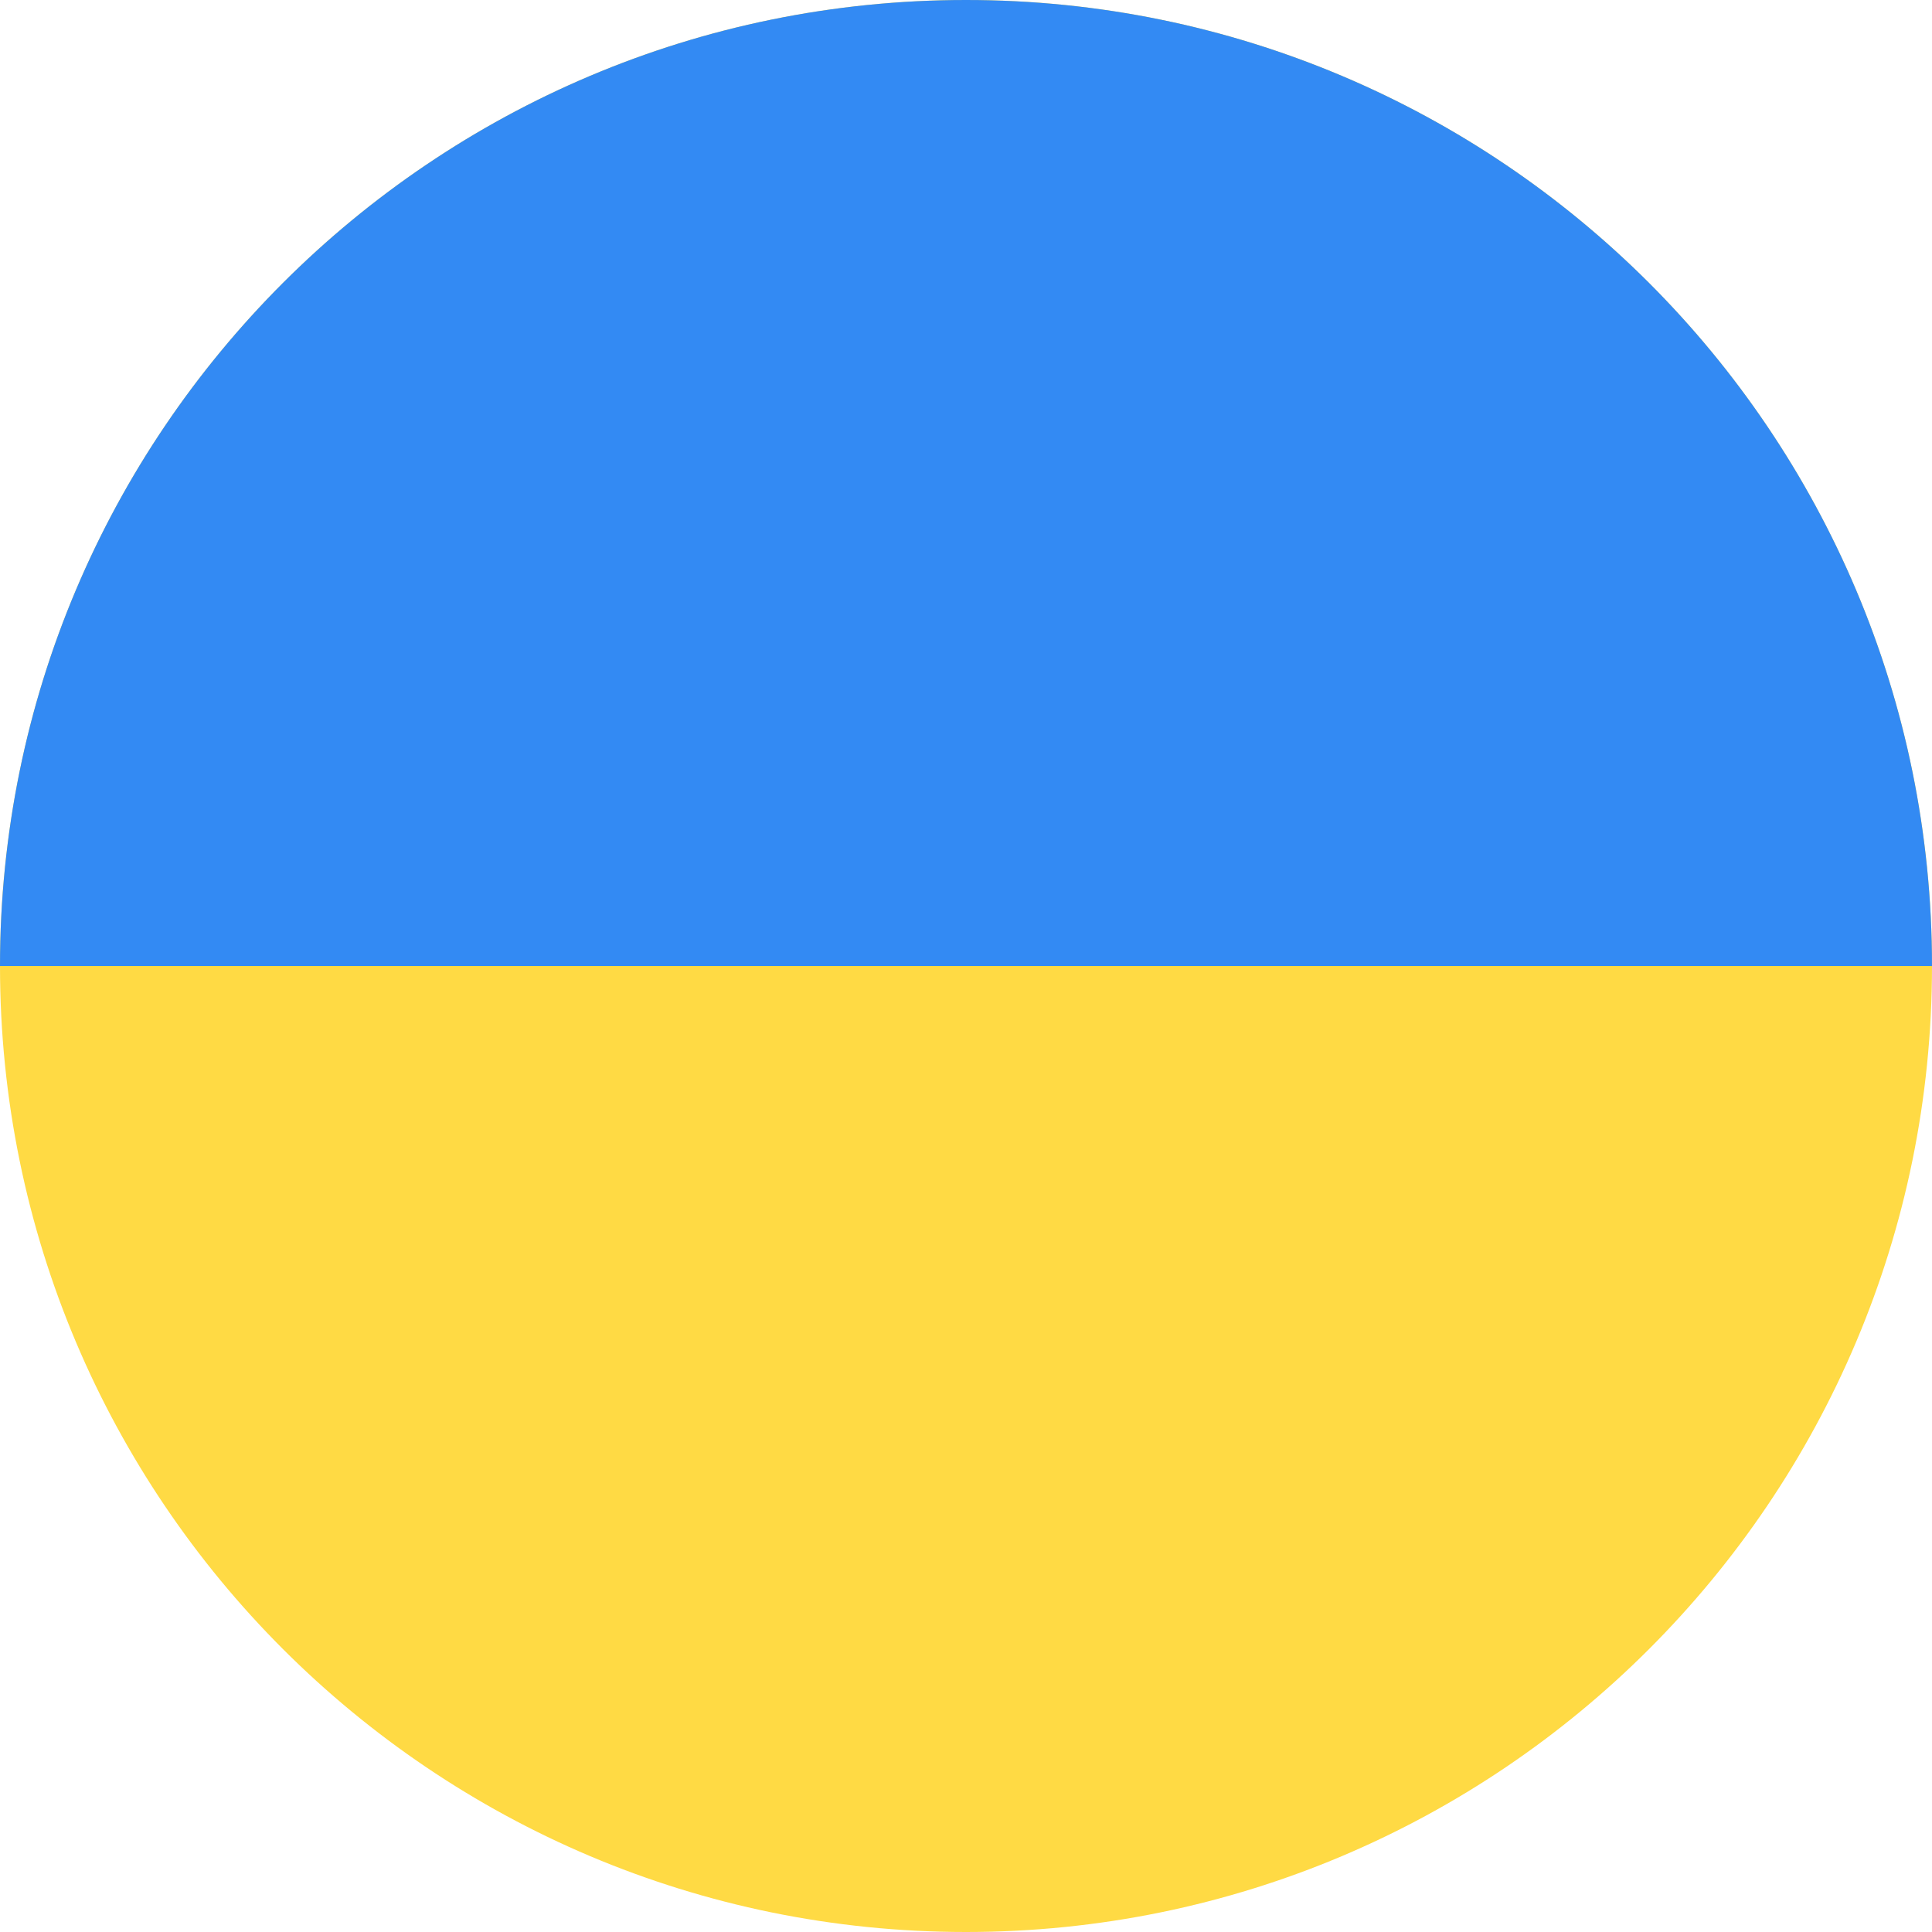
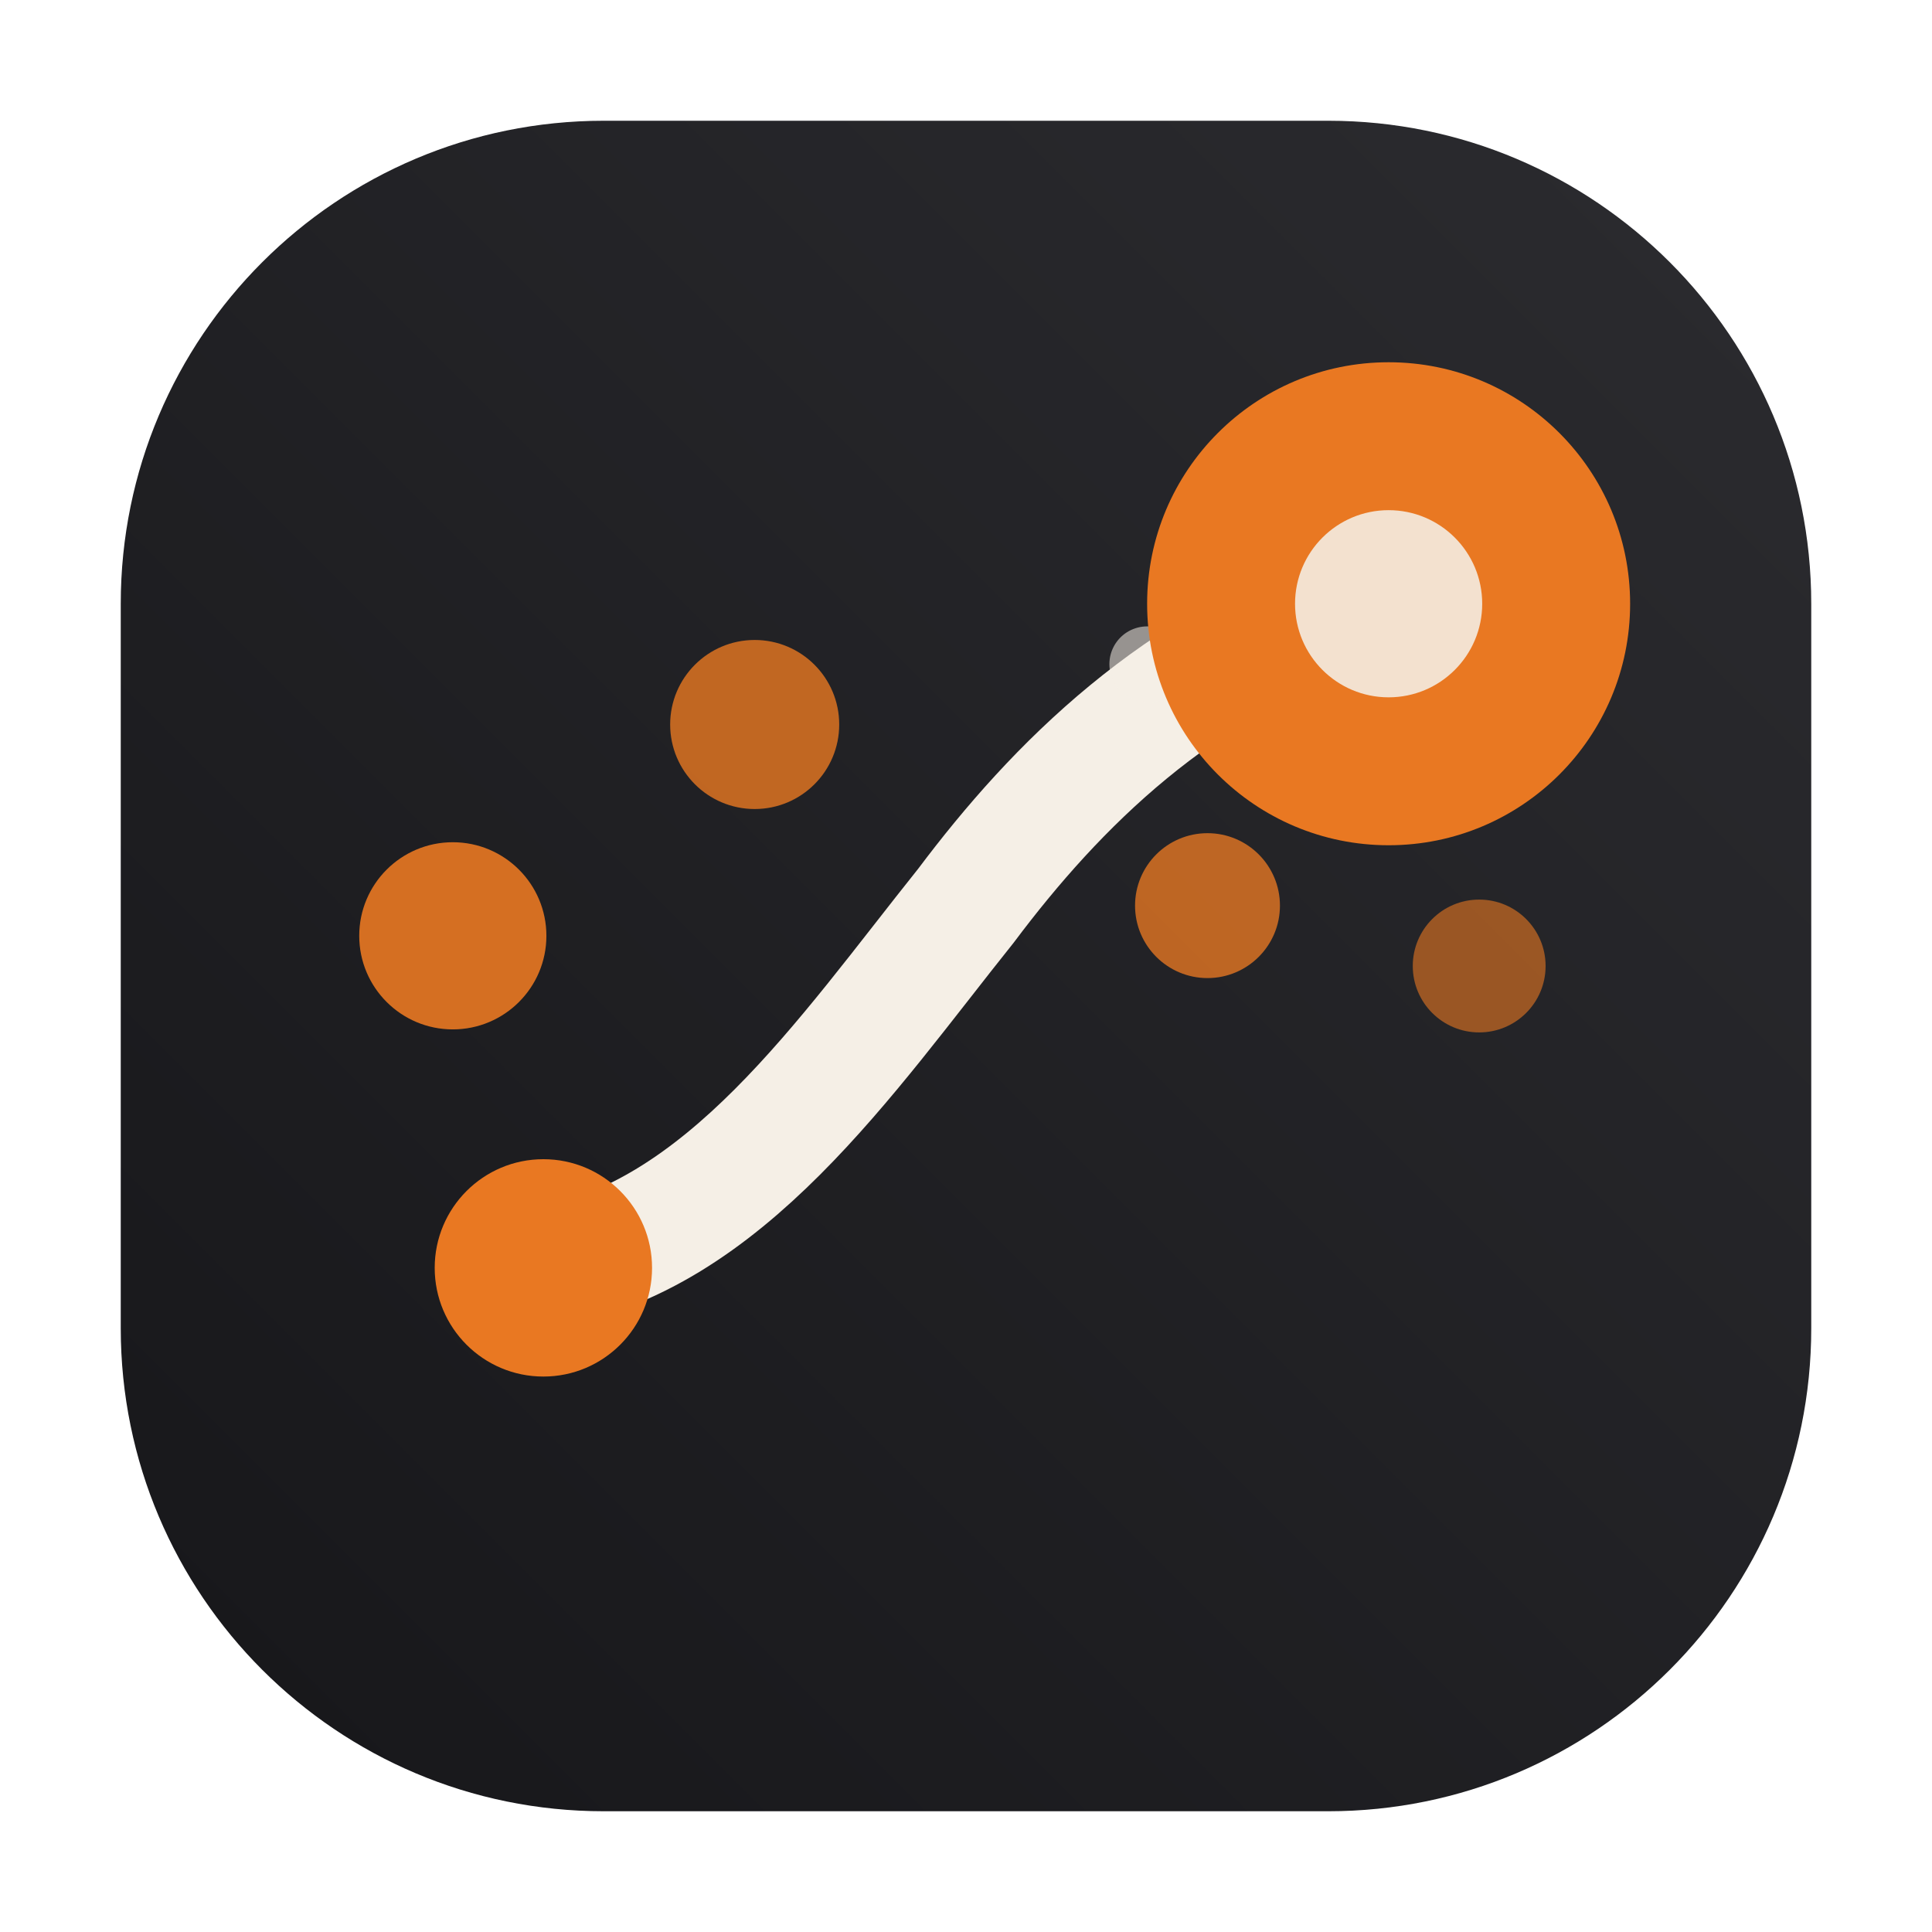
- <svg xmlns="http://www.w3.org/2000/svg" version="1.1" id="Layer_1" x="0px" y="0px" viewBox="0 0 512 512" style="enable-background:new 0 0 512 512;" xml:space="preserve">
-   <circle style="fill:#FFDA44;" cx="256" cy="256" r="256" />
-   <path style="fill:#338AF3;" d="M0,256C0,114.616,114.616,0,256,0s256,114.616,256,256" />
-   <g>
- </g>
-   <g>
- </g>
-   <g>
- </g>
-   <g>
- </g>
-   <g>
- </g>
-   <g>
- </g>
-   <g>
- </g>
-   <g>
- </g>
-   <g>
- </g>
-   <g>
- </g>
-   <g>
- </g>
-   <g>
- </g>
-   <g>
- </g>
-   <g>
- </g>
-   <g>
- </g>
+ <svg xmlns="http://www.w3.org/2000/svg" viewBox="0 0 64 64">
+   <defs>
+     <linearGradient id="bg" x1="8" y1="56" x2="56" y2="8" gradientUnits="userSpaceOnUse">
+       <stop offset="0" stop-color="#18181b" />
+       <stop offset="1" stop-color="#2a2a2e" />
+     </linearGradient>
+   </defs>
+   <rect x="4" y="4" width="56" height="56" rx="16" fill="url(#bg)" />
+   <path d="M18 42C24 41 28 35 32 30C35 26 39 22 45 20" fill="none" stroke="#f5efe6" stroke-linecap="round" stroke-width="4" />
+   <path d="M38 22C40 22 42 21 44 20" fill="none" stroke="#f5efe6" stroke-linecap="round" stroke-width="2.5" opacity="0.55" />
+   <path d="M42.6 16.7L49.5 19.6L43.5 24.2" fill="none" stroke="#f5efe6" stroke-linecap="round" stroke-linejoin="round" stroke-width="3" />
+   <circle cx="18" cy="42" r="3.6" fill="#e97822" />
+   <circle cx="15" cy="31" r="3.1" fill="#e97822" opacity="0.9" />
+   <circle cx="25" cy="24" r="2.8" fill="#e97822" opacity="0.8" />
+   <circle cx="46" cy="20" r="8" fill="#e97822" />
+   <circle cx="46" cy="20" r="3.1" fill="#f5efe6" opacity="0.88" />
+   <circle cx="40" cy="30" r="2.4" fill="#e97822" opacity="0.78" />
+   <circle cx="49" cy="32" r="2.2" fill="#e97822" opacity="0.6" />
</svg>
